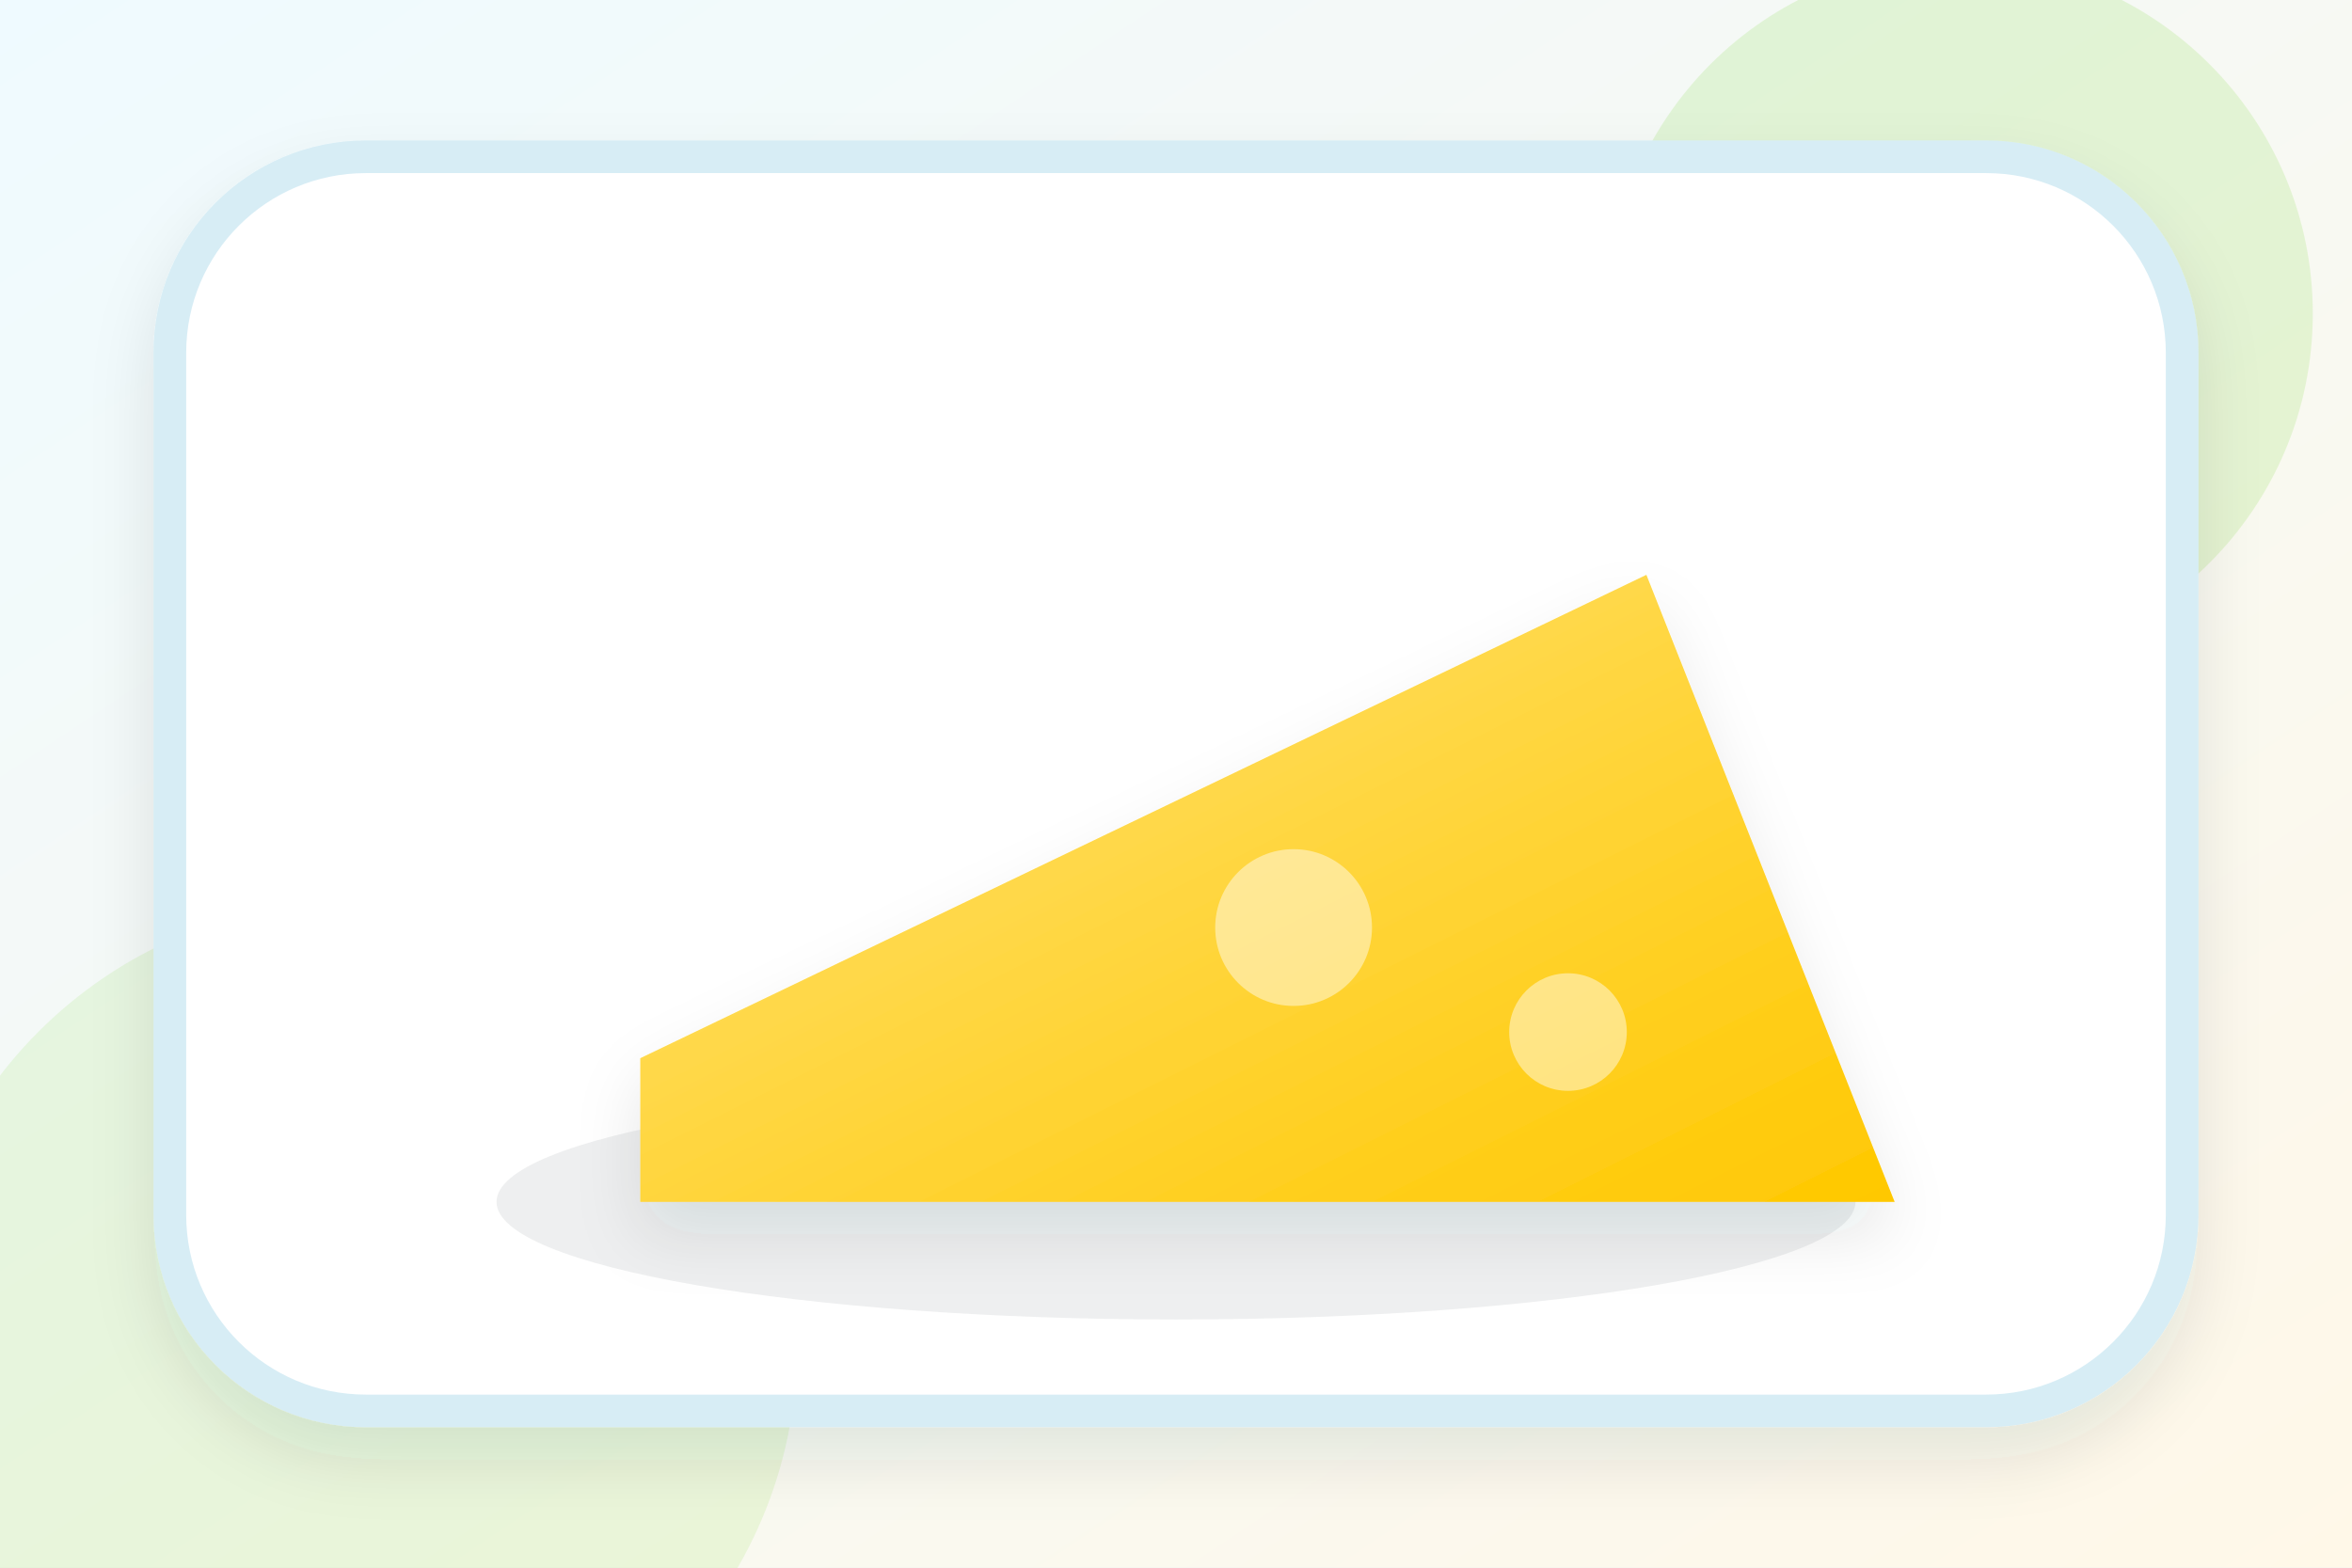
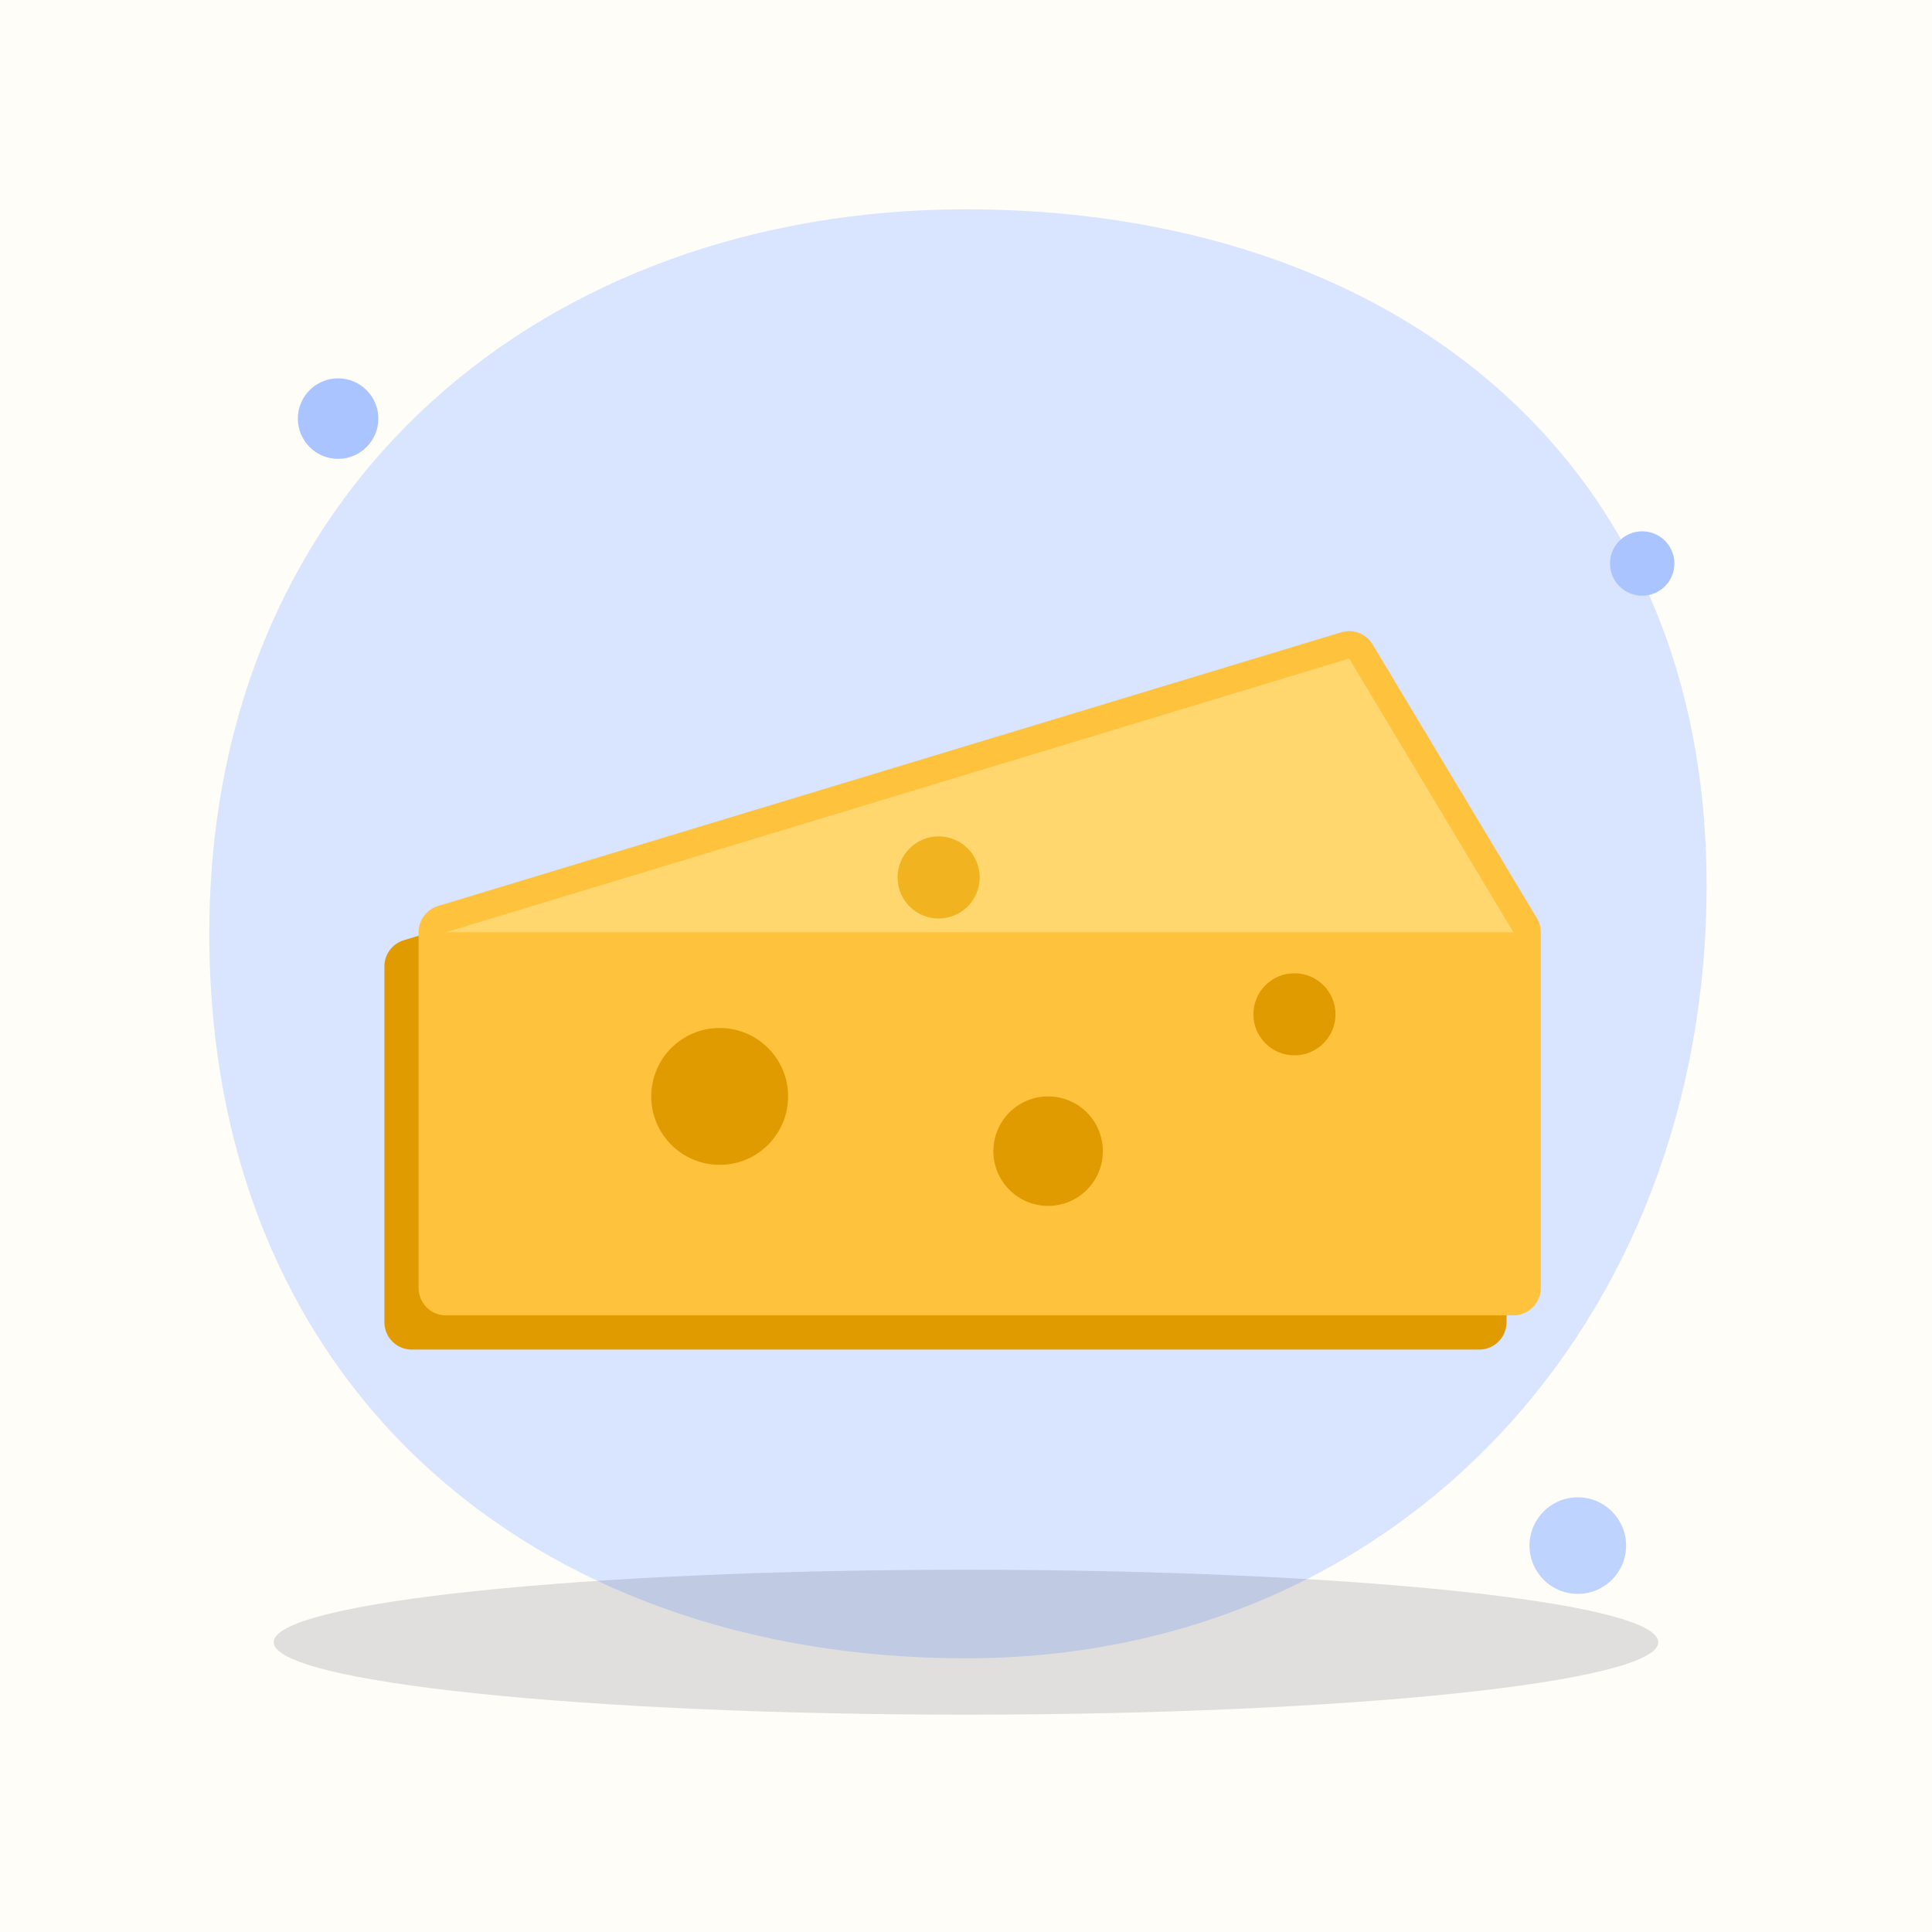
- <svg xmlns="http://www.w3.org/2000/svg" viewBox="0 0 360 240" role="img" aria-labelledby="title desc">
-   <defs>
-     <linearGradient id="w-bg" x1="0" y1="0" x2="1" y2="1">
-       <stop offset="0" stop-color="#effaff" />
-       <stop offset="1" stop-color="#fff8e8" />
-     </linearGradient>
-     <linearGradient id="w-blue" x1="0" y1="0" x2="1" y2="1">
-       <stop offset="0" stop-color="#6bd3ff" />
-       <stop offset="1" stop-color="#1cb0f6" />
-     </linearGradient>
-     <linearGradient id="w-green" x1="0" y1="0" x2="1" y2="1">
-       <stop offset="0" stop-color="#a7ea4e" />
-       <stop offset="1" stop-color="#58cc02" />
-     </linearGradient>
-     <linearGradient id="w-gold" x1="0" y1="0" x2="1" y2="1">
-       <stop offset="0" stop-color="#ffe37a" />
-       <stop offset="1" stop-color="#ffc800" />
-     </linearGradient>
-     <filter id="w-shadow" x="-20%" y="-20%" width="140%" height="150%">
-       <feDropShadow dx="0" dy="10" stdDeviation="10" flood-color="#24313a" flood-opacity="0.16" />
-     </filter>
-     <filter id="w-soft" x="-20%" y="-20%" width="140%" height="140%">
-       <feDropShadow dx="0" dy="5" stdDeviation="5" flood-color="#24313a" flood-opacity="0.10" />
-     </filter>
-   </defs>
-   <rect width="360" height="240" fill="url(#w-bg)" />
-   <circle cx="300" cy="48" r="54" fill="#58cc02" opacity="0.13" />
-   <circle cx="54" cy="206" r="68" fill="#58cc02" opacity="0.10" />
-   <rect x="26" y="24" width="308" height="192" rx="30" fill="#fff" stroke="#d7edf5" stroke-width="5" filter="url(#w-soft)" />
-   <ellipse cx="180" cy="184" rx="104" ry="18" fill="#24313a" opacity="0.08" />
-   <g transform="translate(180 130)" filter="url(#w-soft)">
-     <path d="M-82 32L72-42l38 96H-82z" fill="url(#w-gold)" />
-     <circle cx="18" cy="12" r="12" fill="#fff" opacity=".45" />
-     <circle cx="60" cy="28" r="9" fill="#fff" opacity=".45" />
+ <svg xmlns="http://www.w3.org/2000/svg" viewBox="0 0 240 240" width="240" height="240">
+   <rect x="0" y="0" width="240" height="240" rx="0" fill="#fffdf8" />
+   <path d="M120 26c52 0 92 30 92 84s-38 96-92 96-94-34-94-90 42-90 94-90Z" fill="#d9e4ff" />
+   <circle cx="42" cy="52" r="5" fill="#aac4ff" />
+   <circle cx="204" cy="70" r="4" fill="#aac4ff" />
+   <circle cx="196" cy="192" r="6" fill="#bfd3ff" />
+   <ellipse cx="120" cy="204" rx="86" ry="9" fill="#1f243322" />
+   <g transform="translate(120 126) scale(1.7 1.7)">
+     <g transform="translate(-2.5 2.5)">
+       <path d="M-38 20V-6L28-26 40-6V20Z" fill="#e09b00" stroke="#e09b00" stroke-width="4" stroke-linejoin="round" />
+     </g>
+     <path d="M-38 20V-6L28-26 40-6V20Z" fill="#ffc23d" stroke="#ffc23d" stroke-width="4" stroke-linejoin="round" />
+     <path d="M-38-6L28-26 40-6Z" fill="#ffd76e" />
+     <circle cx="-18" cy="6" r="5" fill="#e09b00" />
+     <circle cx="6" cy="10" r="4" fill="#e09b00" />
+     <circle cx="24" cy="0" r="3" fill="#e09b00" />
+     <circle cx="-2" cy="-10" r="3" fill="#f1b31f" />
  </g>
</svg>
